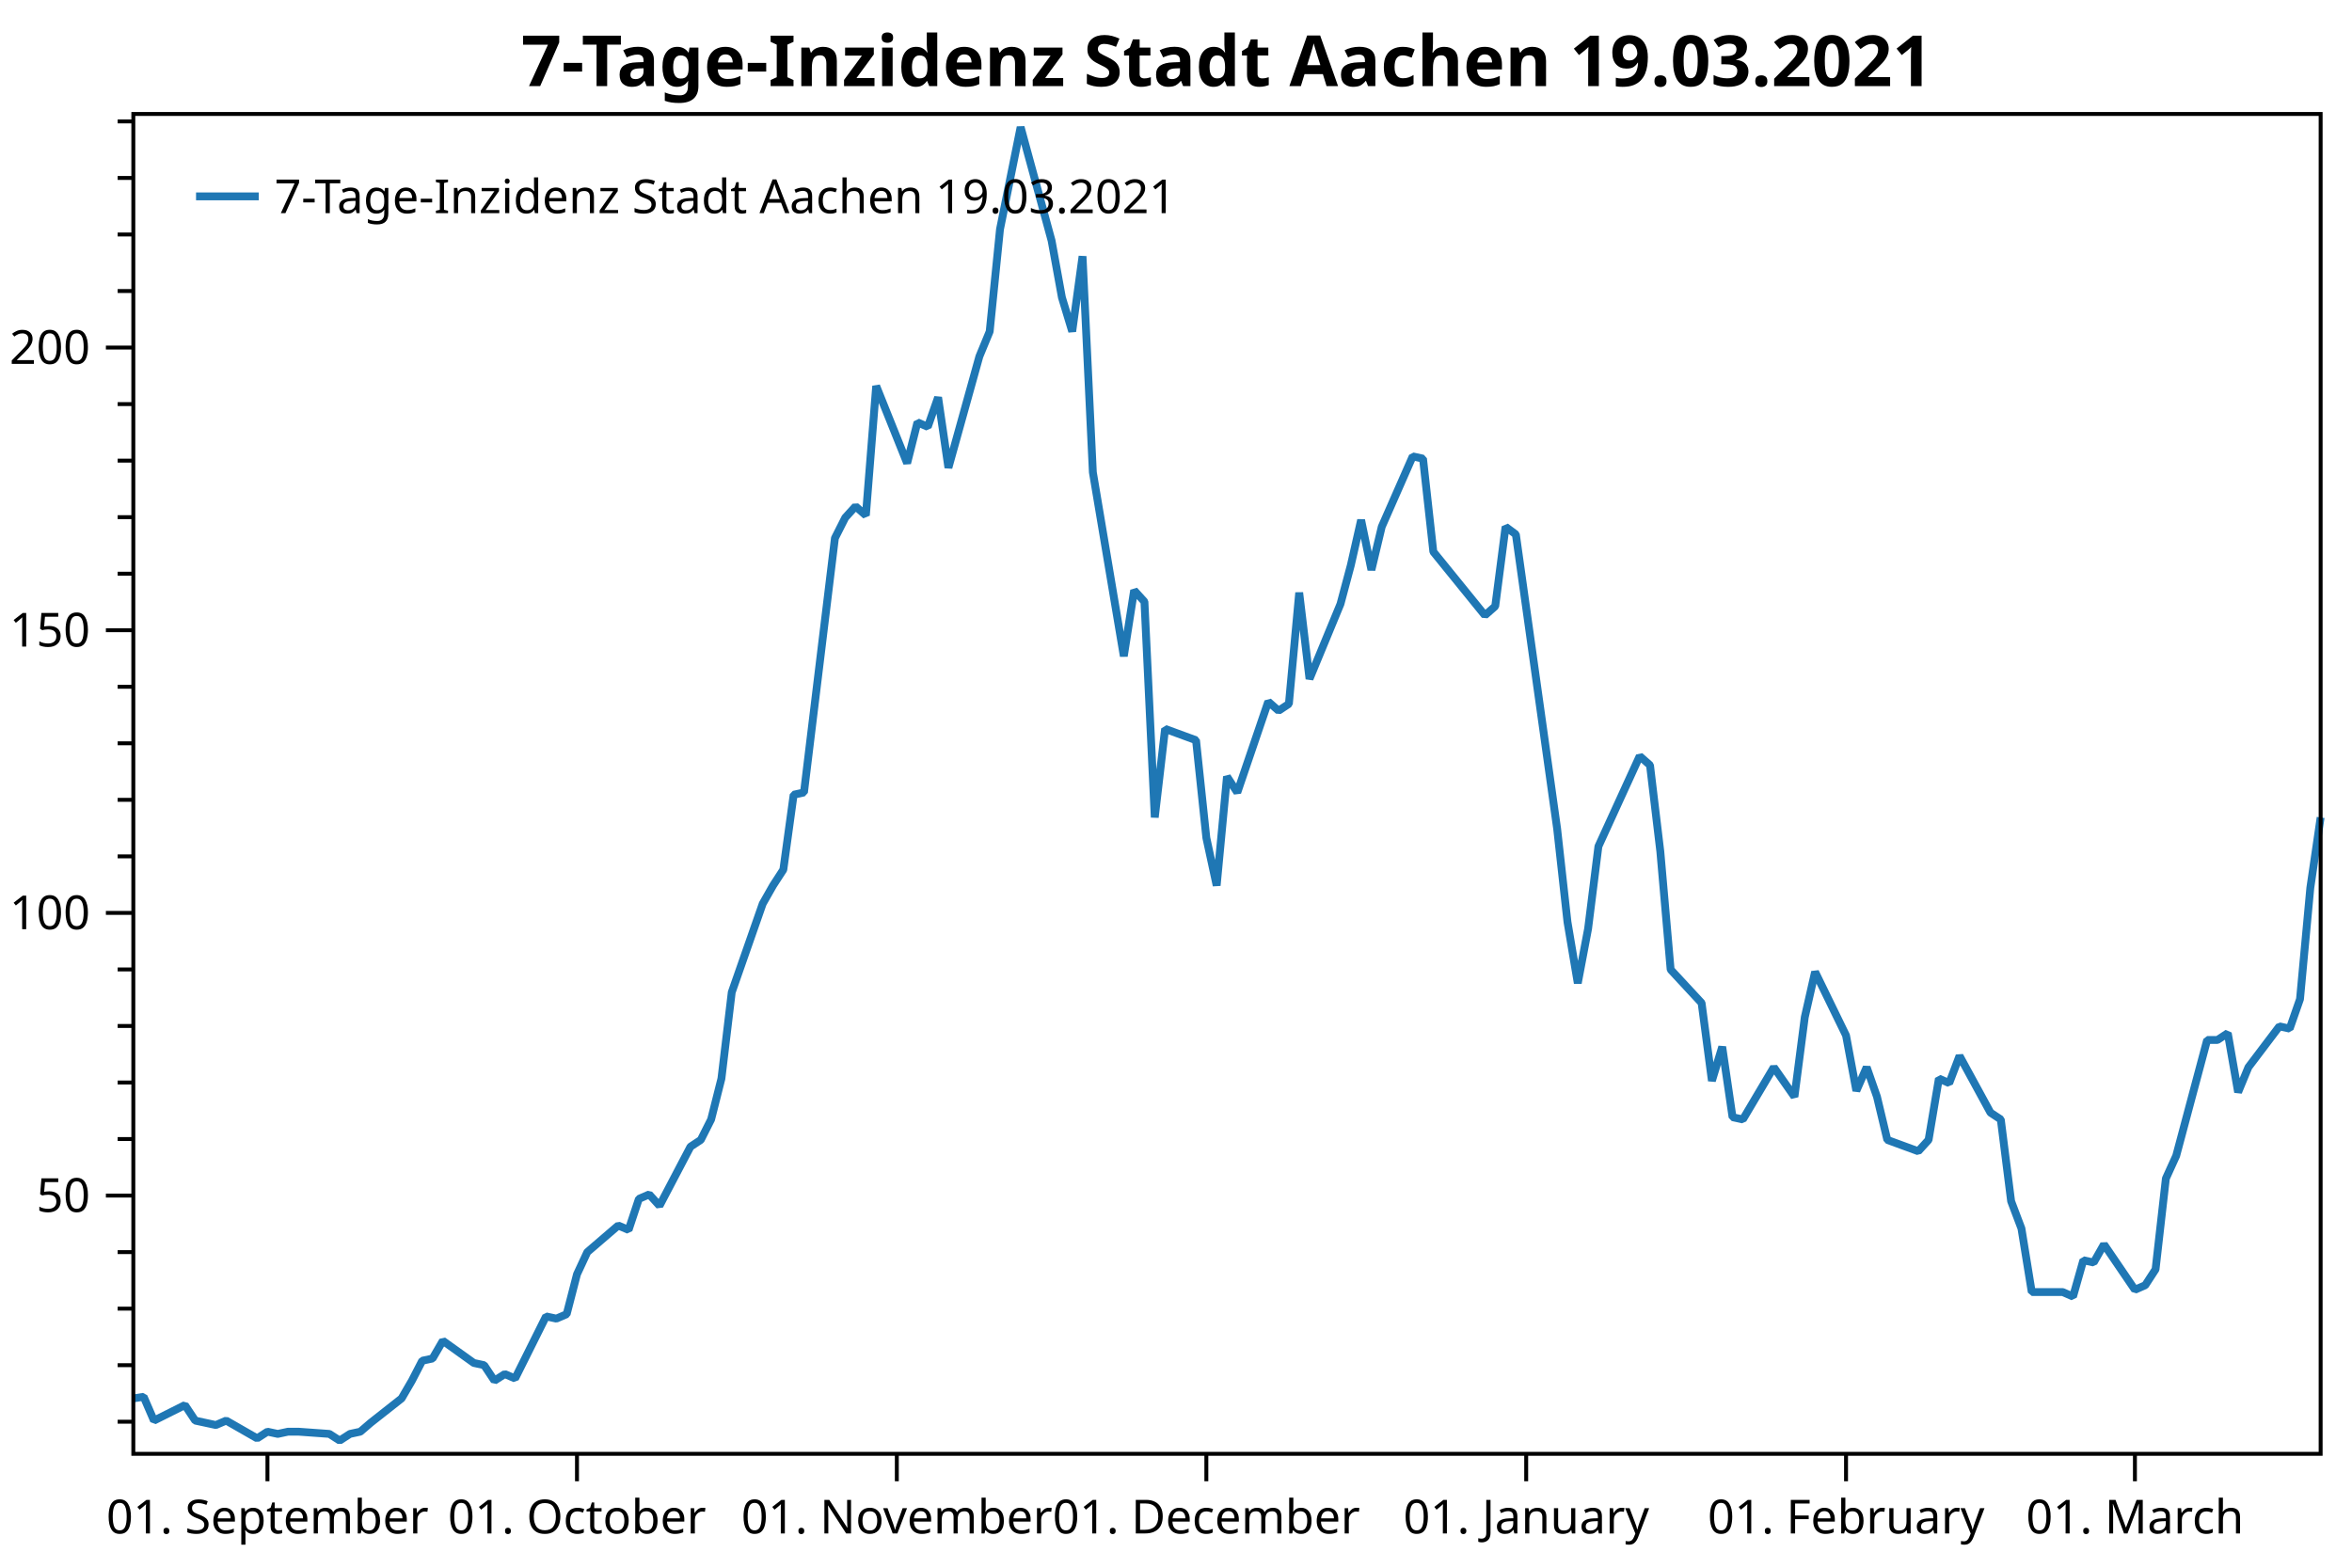
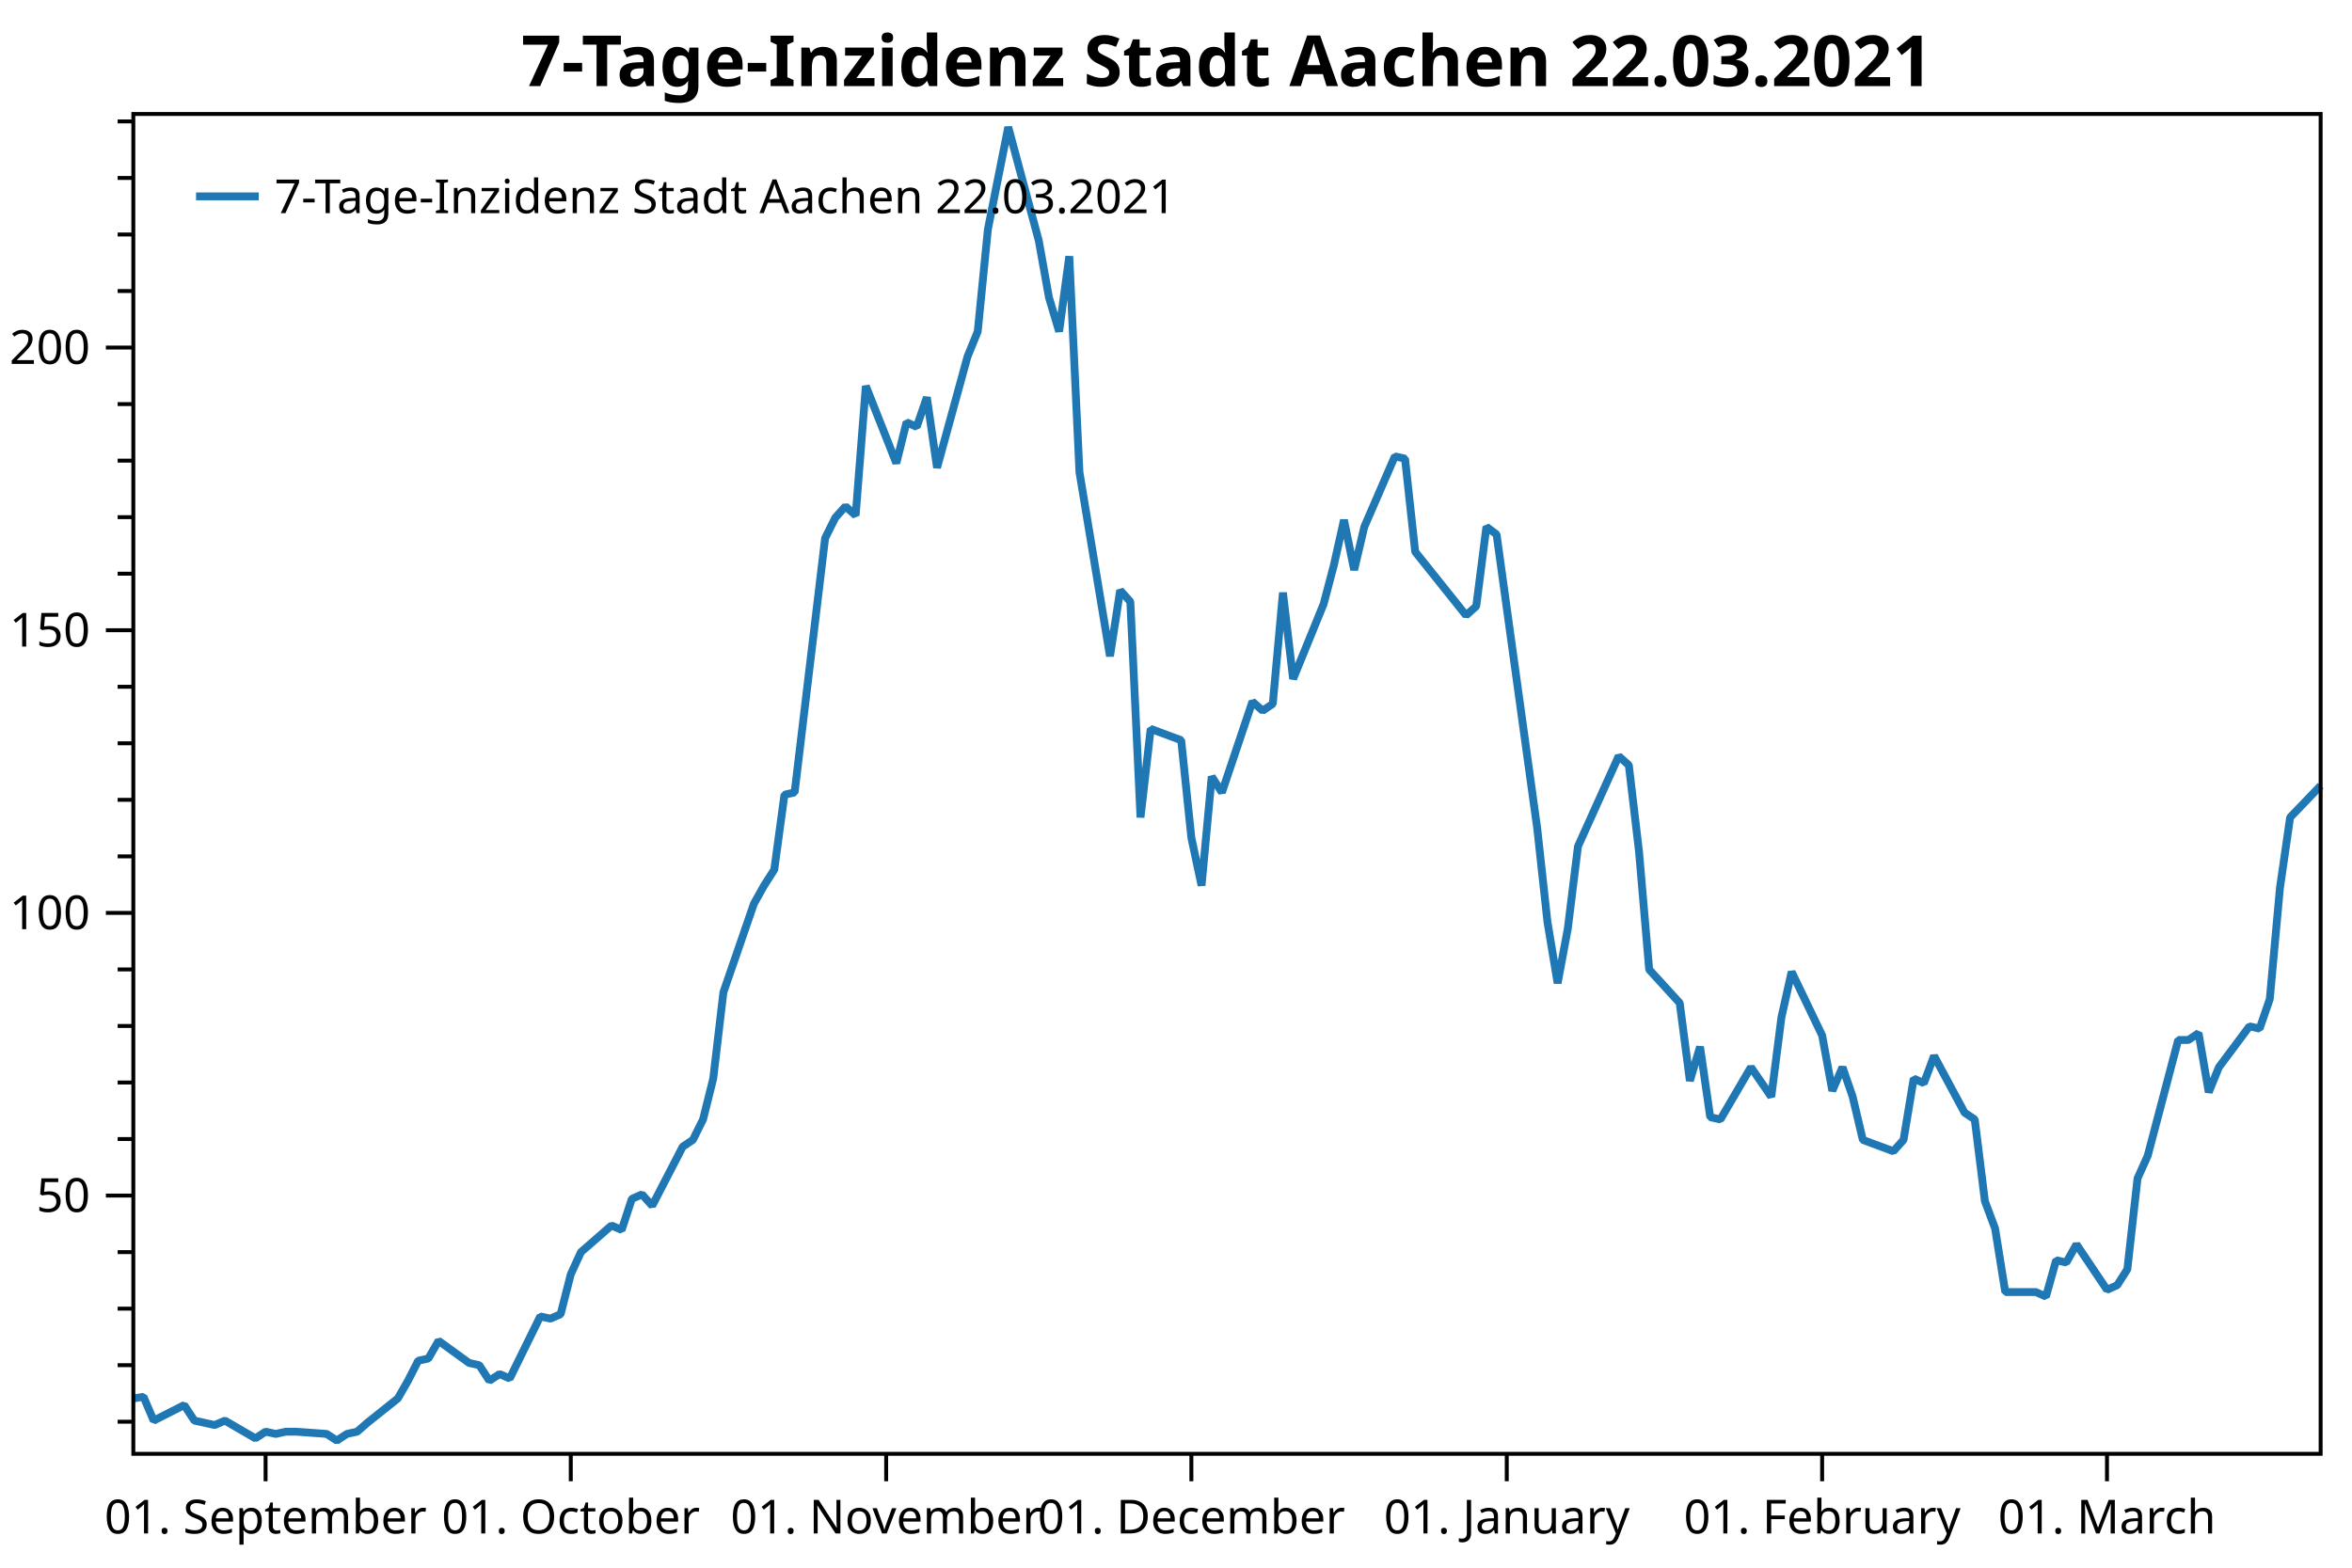
<svg xmlns="http://www.w3.org/2000/svg" width="600" height="400" version="1.1">
  <rect x="0" y="0" width="600" height="400" style="fill:rgb(255,255,255);stroke:none;" />
  <polyline points="34.012,362.754 30.012,362.754" style="fill:none;stroke:black;stroke-width:1" />
  <polyline points="34.012,348.329 30.012,348.329" style="fill:none;stroke:black;stroke-width:1" />
  <polyline points="34.012,333.904 30.012,333.904" style="fill:none;stroke:black;stroke-width:1" />
  <polyline points="34.012,319.479 30.012,319.479" style="fill:none;stroke:black;stroke-width:1" />
  <polyline points="34.012,290.629 30.012,290.629" style="fill:none;stroke:black;stroke-width:1" />
  <polyline points="34.012,276.204 30.012,276.204" style="fill:none;stroke:black;stroke-width:1" />
  <polyline points="34.012,261.779 30.012,261.779" style="fill:none;stroke:black;stroke-width:1" />
  <polyline points="34.012,247.354 30.012,247.354" style="fill:none;stroke:black;stroke-width:1" />
  <polyline points="34.012,218.504 30.012,218.504" style="fill:none;stroke:black;stroke-width:1" />
  <polyline points="34.012,204.079 30.012,204.079" style="fill:none;stroke:black;stroke-width:1" />
  <polyline points="34.012,189.654 30.012,189.654" style="fill:none;stroke:black;stroke-width:1" />
  <polyline points="34.012,175.23 30.012,175.23" style="fill:none;stroke:black;stroke-width:1" />
  <polyline points="34.012,146.38 30.012,146.38" style="fill:none;stroke:black;stroke-width:1" />
  <polyline points="34.012,131.955 30.012,131.955" style="fill:none;stroke:black;stroke-width:1" />
  <polyline points="34.012,117.53 30.012,117.53" style="fill:none;stroke:black;stroke-width:1" />
  <polyline points="34.012,103.105 30.012,103.105" style="fill:none;stroke:black;stroke-width:1" />
  <polyline points="34.012,74.255 30.012,74.255" style="fill:none;stroke:black;stroke-width:1" />
  <polyline points="34.012,59.83 30.012,59.83" style="fill:none;stroke:black;stroke-width:1" />
  <polyline points="34.012,45.405 30.012,45.405" style="fill:none;stroke:black;stroke-width:1" />
  <polyline points="34.012,30.98 30.012,30.98" style="fill:none;stroke:black;stroke-width:1" />
  <text dominant-baseline="middle" text-anchor="end" transform="translate(23.012,305.0541)" font-family="Segoe UI" font-size="12" font-weight="400" fill="black">50</text>
  <text dominant-baseline="middle" text-anchor="end" transform="translate(23.012,232.9293)" font-family="Segoe UI" font-size="12" font-weight="400" fill="black">100</text>
  <text dominant-baseline="middle" text-anchor="end" transform="translate(23.012,160.8045)" font-family="Segoe UI" font-size="12" font-weight="400" fill="black">150</text>
  <text dominant-baseline="middle" text-anchor="end" transform="translate(23.012,88.6798)" font-family="Segoe UI" font-size="12" font-weight="400" fill="black">200</text>
  <polyline points="34.012,305.054 27.012,305.054" style="fill:none;stroke:black;stroke-width:1" />
  <polyline points="34.012,232.929 27.012,232.929" style="fill:none;stroke:black;stroke-width:1" />
  <polyline points="34.012,160.804 27.012,160.804" style="fill:none;stroke:black;stroke-width:1" />
  <polyline points="34.012,88.68 27.012,88.68" style="fill:none;stroke:black;stroke-width:1" />
-   <text dominant-baseline="hanging" text-anchor="middle" transform="translate(68.2282,381.947)" font-family="Segoe UI" font-size="12" font-weight="400" fill="black">01. September</text>
-   <text dominant-baseline="hanging" text-anchor="middle" transform="translate(147.1888,381.947)" font-family="Segoe UI" font-size="12" font-weight="400" fill="black">01. October</text>
-   <text dominant-baseline="hanging" text-anchor="middle" transform="translate(228.7814,381.947)" font-family="Segoe UI" font-size="12" font-weight="400" fill="black">01. November</text>
-   <text dominant-baseline="hanging" text-anchor="middle" transform="translate(307.742,381.947)" font-family="Segoe UI" font-size="12" font-weight="400" fill="black">01. December</text>
-   <text dominant-baseline="hanging" text-anchor="middle" transform="translate(389.3345,381.947)" font-family="Segoe UI" font-size="12" font-weight="400" fill="black">01. January</text>
-   <text dominant-baseline="hanging" text-anchor="middle" transform="translate(470.9271,381.947)" font-family="Segoe UI" font-size="12" font-weight="400" fill="black">01. February</text>
-   <text dominant-baseline="hanging" text-anchor="middle" transform="translate(544.6237,381.947)" font-family="Segoe UI" font-size="12" font-weight="400" fill="black">01. March</text>
-   <polyline points="68.228,370.947 68.228,377.947" style="fill:none;stroke:black;stroke-width:1" />
-   <polyline points="147.189,370.947 147.189,377.947" style="fill:none;stroke:black;stroke-width:1" />
-   <polyline points="228.781,370.947 228.781,377.947" style="fill:none;stroke:black;stroke-width:1" />
-   <polyline points="307.742,370.947 307.742,377.947" style="fill:none;stroke:black;stroke-width:1" />
-   <polyline points="389.334,370.947 389.334,377.947" style="fill:none;stroke:black;stroke-width:1" />
-   <polyline points="470.927,370.947 470.927,377.947" style="fill:none;stroke:black;stroke-width:1" />
-   <polyline points="544.624,370.947 544.624,377.947" style="fill:none;stroke:black;stroke-width:1" />
-   <polyline points="34.012,356.814 36.644,356.39 39.276,362.471 47.172,358.511 49.804,362.471 52.436,363.037 55.068,363.602 57.7,362.471 65.596,366.997 68.228,365.299 70.86,365.865 73.492,365.299 76.124,365.299 84.02,365.865 86.652,367.562 89.284,365.865 91.916,365.299 94.548,363.037 102.445,356.814 105.076,352.289 107.709,347.197 110.341,346.632 112.973,342.106 120.869,347.763 123.501,348.329 126.133,352.289 128.765,350.592 131.397,351.723 139.293,335.884 141.925,336.45 144.557,335.318 147.189,325.136 149.821,319.479 157.717,312.691 160.349,313.822 162.981,305.903 165.613,304.753 168.245,307.65 176.141,292.585 178.773,290.847 181.405,285.632 184.037,275.203 186.669,253.185 194.565,230.589 197.197,225.953 199.829,221.897 202.461,202.777 205.093,202.197 212.989,137.304 215.621,132.089 218.253,129.192 220.885,131.51 223.517,98.483 231.413,118.183 234.045,107.754 236.678,108.913 239.31,101.38 241.941,119.342 249.838,90.951 252.47,84.578 255.102,58.504 260.366,32.431 268.262,61.401 270.894,75.886 273.526,84.578 276.158,65.385 278.79,120.501 286.686,167.433 289.318,150.63 291.95,153.527 294.582,208.571 297.214,185.974 305.11,188.871 307.742,213.786 310.374,225.953 313.006,198.142 315.638,202.197 323.534,179.021 326.166,181.339 328.798,179.601 331.43,151.209 334.062,173.227 341.958,154.107 344.59,144.257 347.222,132.668 349.854,145.416 352.486,134.407 360.382,116.445 363.014,117.024 365.646,140.78 378.807,157.004 381.438,154.686 384.07,134.407 386.702,136.362 397.231,211.468 399.863,235.224 402.495,250.868 405.127,236.962 407.759,215.958 418.287,192.927 420.919,195.245 423.551,217.262 426.183,247.391 434.079,255.909 436.711,275.782 439.343,267.091 441.975,285.053 444.607,285.632 452.503,272.306 457.767,279.838 460.399,259.559 463.031,247.971 470.927,264.194 473.559,278.317 476.191,272.306 478.823,279.838 481.455,290.847 489.351,293.744 491.983,290.847 494.615,275.203 497.247,276.362 499.879,269.409 507.775,283.894 510.407,285.632 513.039,306.491 515.672,313.444 518.303,329.667 526.199,329.667 528.832,330.826 531.464,321.556 534.096,322.135 536.728,317.5 544.624,329.088 547.256,327.929 549.888,323.873 552.52,300.697 555.152,294.903 563.048,265.353 565.68,265.353 568.312,263.615 570.944,278.679 573.576,272.306 581.472,261.877 584.104,262.456 586.736,254.924 589.368,226.533 592,208.571" style="fill:none;stroke:rgb(31,119,180);stroke-width:2;stroke-linejoin:bevel" />
-   <text dominant-baseline="hanging" text-anchor="middle" transform="translate(313.006,8)" font-family="Segoe UI" font-size="18" font-weight="700" fill="black">7-Tage-Inzidenz Stadt Aachen 19.03.2021</text>
+   <text dominant-baseline="hanging" text-anchor="middle" transform="translate(67.7508,381.947)" font-family="Segoe UI" font-size="12" font-weight="400" fill="black">01. September</text>
+   <text dominant-baseline="hanging" text-anchor="middle" transform="translate(145.6096,381.947)" font-family="Segoe UI" font-size="12" font-weight="400" fill="black">01. October</text>
+   <text dominant-baseline="hanging" text-anchor="middle" transform="translate(226.0637,381.947)" font-family="Segoe UI" font-size="12" font-weight="400" fill="black">01. November</text>
+   <text dominant-baseline="hanging" text-anchor="middle" transform="translate(303.9225,381.947)" font-family="Segoe UI" font-size="12" font-weight="400" fill="black">01. December</text>
+   <text dominant-baseline="hanging" text-anchor="middle" transform="translate(384.3766,381.947)" font-family="Segoe UI" font-size="12" font-weight="400" fill="black">01. January</text>
+   <text dominant-baseline="hanging" text-anchor="middle" transform="translate(464.8306,381.947)" font-family="Segoe UI" font-size="12" font-weight="400" fill="black">01. February</text>
+   <text dominant-baseline="hanging" text-anchor="middle" transform="translate(537.4988,381.947)" font-family="Segoe UI" font-size="12" font-weight="400" fill="black">01. March</text>
+   <polyline points="67.751,370.947 67.751,377.947" style="fill:none;stroke:black;stroke-width:1" />
+   <polyline points="145.61,370.947 145.61,377.947" style="fill:none;stroke:black;stroke-width:1" />
+   <polyline points="226.064,370.947 226.064,377.947" style="fill:none;stroke:black;stroke-width:1" />
+   <polyline points="303.923,370.947 303.923,377.947" style="fill:none;stroke:black;stroke-width:1" />
+   <polyline points="384.377,370.947 384.377,377.947" style="fill:none;stroke:black;stroke-width:1" />
+   <polyline points="464.831,370.947 464.831,377.947" style="fill:none;stroke:black;stroke-width:1" />
+   <polyline points="537.499,370.947 537.499,377.947" style="fill:none;stroke:black;stroke-width:1" />
+   <polyline points="34.012,356.814 36.607,356.39 39.203,362.471 46.989,358.511 49.584,362.471 52.179,363.037 54.774,363.602 57.37,362.471 65.156,366.997 67.751,365.299 70.346,365.865 72.941,365.299 75.537,365.299 83.323,365.865 85.918,367.562 88.513,365.865 91.108,365.299 93.704,363.037 101.49,356.814 104.085,352.289 106.68,347.197 109.275,346.632 111.871,342.106 119.657,347.763 122.252,348.329 124.847,352.289 127.442,350.592 130.038,351.723 137.824,335.884 140.419,336.45 143.014,335.318 145.61,325.136 148.205,319.479 155.991,312.691 158.586,313.822 161.181,305.903 163.777,304.753 166.372,307.65 174.158,292.585 176.753,290.847 179.348,285.632 181.944,275.203 184.539,253.185 192.325,230.589 194.92,225.953 197.516,221.897 200.111,202.777 202.706,202.197 210.492,137.304 213.087,132.089 215.683,129.192 218.278,131.51 220.873,98.483 228.659,118.183 231.254,107.754 233.85,108.913 236.445,101.38 239.04,119.342 246.826,90.951 249.421,84.578 252.017,58.504 257.207,32.431 264.993,61.401 267.588,75.886 270.184,84.578 272.779,65.385 275.374,120.501 283.16,167.433 285.755,150.63 288.351,153.527 290.946,208.571 293.541,185.974 301.327,188.871 303.923,213.786 306.518,225.953 309.113,198.142 311.708,202.197 319.494,179.021 322.089,181.339 324.685,179.601 327.28,151.209 329.875,173.227 337.661,154.107 340.257,144.257 342.852,132.668 345.447,145.416 348.043,134.407 355.828,116.445 358.424,117.024 361.019,140.78 373.995,157.004 376.591,154.686 379.186,134.407 381.781,136.362 392.162,211.468 394.758,235.224 397.353,250.868 399.948,236.962 402.544,215.958 412.925,192.927 415.52,195.245 418.115,217.262 420.711,247.391 428.497,255.909 431.092,275.782 433.687,267.091 436.282,285.053 438.878,285.632 446.664,272.306 451.854,279.838 454.45,259.559 457.045,247.971 464.831,264.194 467.426,278.317 470.021,272.306 472.616,279.838 475.212,290.847 482.998,293.744 485.593,290.847 488.188,275.203 490.784,276.362 493.379,269.409 501.165,283.894 503.76,285.632 506.355,306.491 508.951,313.444 511.546,329.667 519.332,329.667 521.927,330.826 524.522,321.556 527.118,322.135 529.713,317.5 537.499,329.088 540.094,327.929 542.689,323.873 545.285,300.697 547.88,294.903 555.666,265.353 558.261,265.353 560.856,263.615 563.452,278.679 566.047,272.306 573.833,261.877 576.428,262.456 579.024,254.924 581.619,226.533 584.214,208.571 592,200.459" style="fill:none;stroke:rgb(31,119,180);stroke-width:2;stroke-linejoin:bevel" />
+   <text dominant-baseline="hanging" text-anchor="middle" transform="translate(313.006,8)" font-family="Segoe UI" font-size="18" font-weight="700" fill="black">7-Tage-Inzidenz Stadt Aachen 22.03.2021</text>
  <polygon points="34.012,29.079 592,29.079 592,370.947 34.012,370.947" style="fill:none;stroke:black;stroke-width:1" />
  <polygon points="42.012,37.08 247.014,37.08 247.014,63.133 42.012,63.133" style="fill:none;stroke:none;" />
-   <text dominant-baseline="hanging" text-anchor="start" transform="translate(70.012,45.0795)" font-family="Segoe UI" font-size="12" font-weight="400" fill="black">7-Tage-Inzidenz Stadt Aachen 19.03.2021</text>
+   <text dominant-baseline="hanging" text-anchor="start" transform="translate(70.012,45.0795)" font-family="Segoe UI" font-size="12" font-weight="400" fill="black">7-Tage-Inzidenz Stadt Aachen 22.03.2021</text>
  <polyline points="50.012,50.106 66.012,50.106" style="fill:none;stroke:rgb(31,119,180);stroke-width:2" />
</svg>
